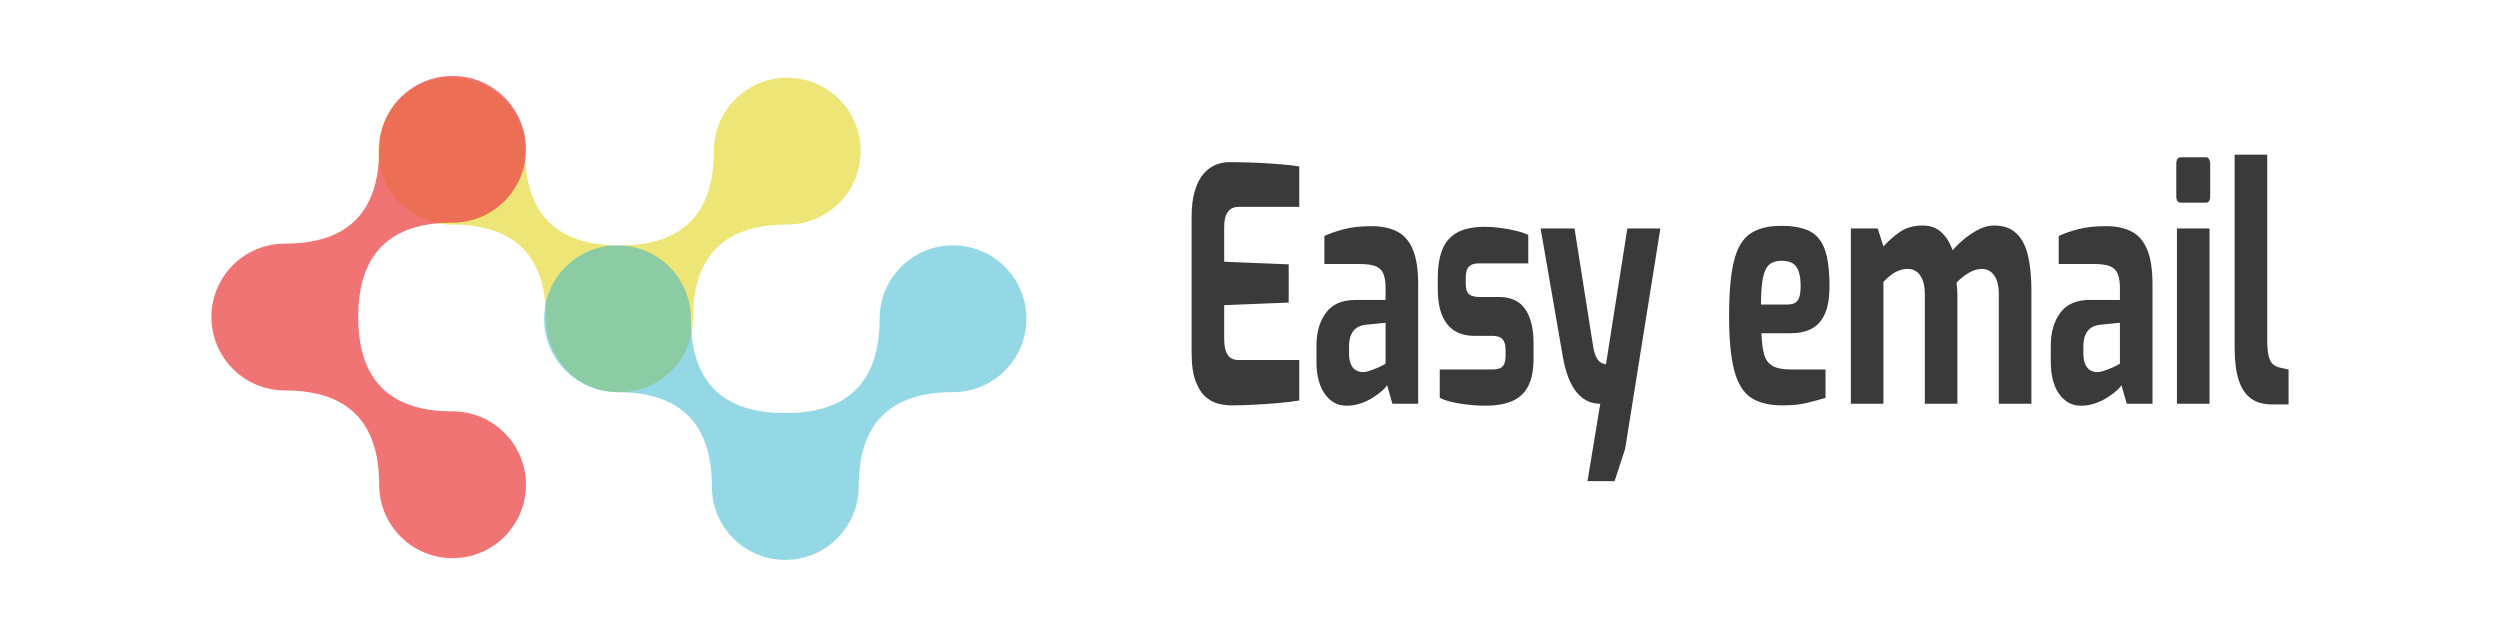
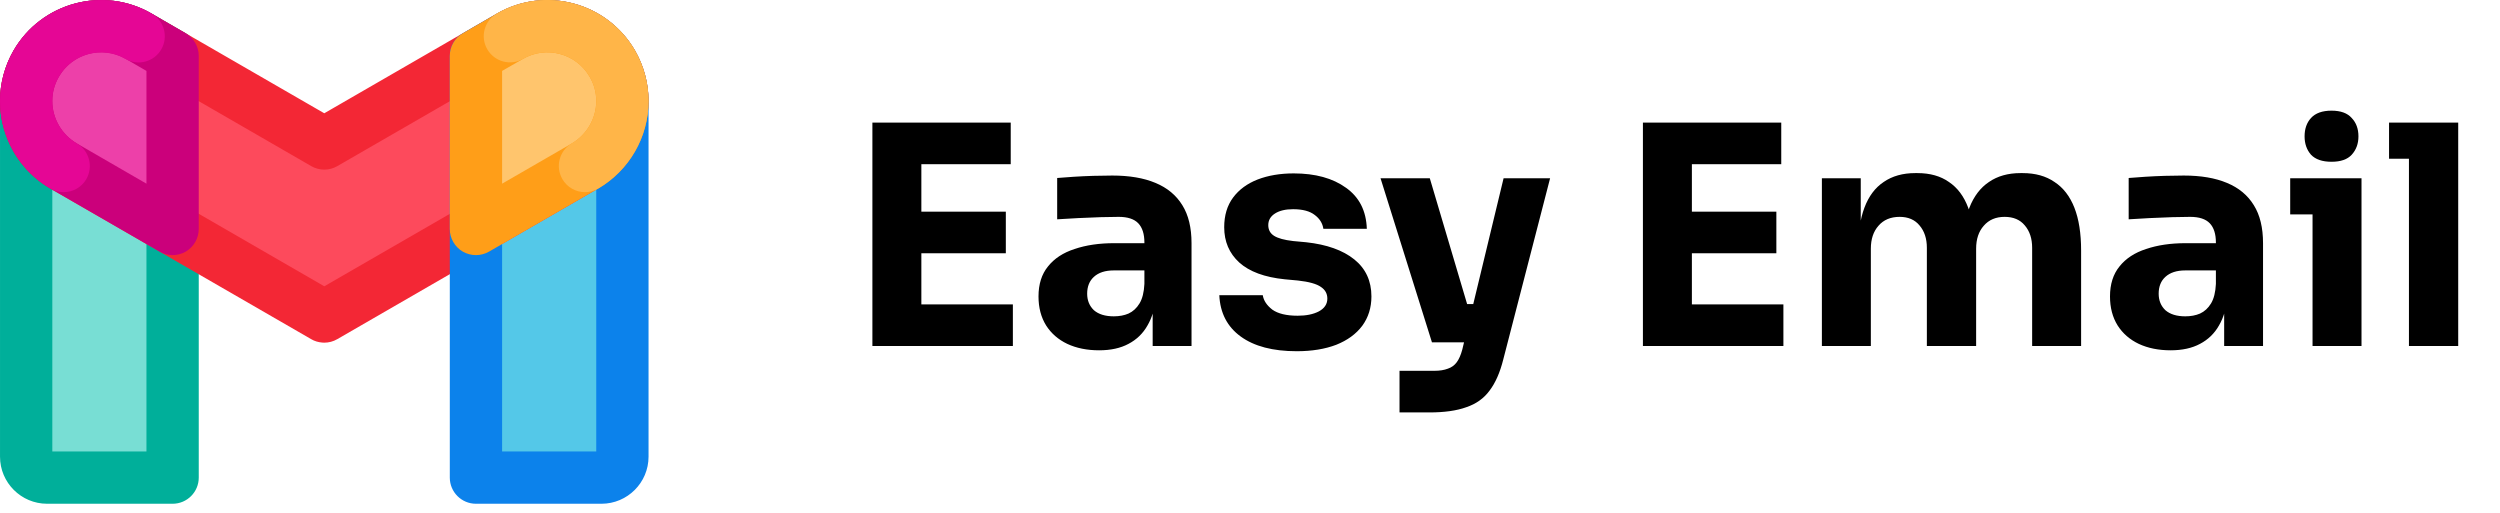
- <svg xmlns="http://www.w3.org/2000/svg" width="512" height="130" style="overflow: visible;" viewBox="0 0 512 130" data-svgdocument="" id="_ZDpcmLMIRLgQVdtGhTZ8N" class="fl-svgdocument" x="0" y="0" overflow="hidden" data-bbox="55.25991189427299 206.43782475012623 425.4008083626987 99.12435049974758">
-   <defs id="_SfvkcsrzYAh59GvjCf_-V" transform="matrix(0.9800928, 0, 0, 0.9800928, 8.276779, 29.06044)" data-uid="o_f22fhifm9_6">
-     <linearGradient id="o_f22fhifm9_3" x1="0" y1="0.5" x2="1" y2="0.5" data-uid="o_f22fhifm9_7">
-       <stop id="_SfmwBAhnrX5y_-xItFJFX" offset="0%" stop-color="rgb(51, 181, 204)" stop-opacity="0.53" data-uid="o_f22fhifm9_8" />
-       <stop id="_uppgOmvJmiJ5sG12km2jn" offset="100%" stop-color="rgb(51, 181, 204)" stop-opacity="0.53" data-uid="o_f22fhifm9_9" />
-     </linearGradient>
-     <linearGradient id="o_f22fhifm9_4" x1="0" y1="0.5" x2="1" y2="0.5" data-uid="o_f22fhifm9_10">
-       <stop id="_tbIwmNj3oWPFS3gGTbofb" offset="0%" stop-color="rgb(236, 76, 76)" stop-opacity="0.77" data-uid="o_f22fhifm9_11" />
-       <stop id="_5yPsjphs6SDntc8qzGDFK" offset="100%" stop-color="rgb(236, 76, 76)" stop-opacity="0.77" data-uid="o_f22fhifm9_12" />
-     </linearGradient>
-   </defs>
-   <g id="_bh4yFSGXvCIksWryRUBfh" transform="matrix(1.084507, 0, 0, 1.084507, -153.7045, -166.4818)" data-uid="o_f22fhifm9_13">
-     <path id="_lFHLCIm9jrAhMzvb5TT7Q" fill-rule="evenodd" clip-rule="evenodd" d="M73.232 28.96c-5.631 0-10.194 4.567-10.194 10.197   c0 8.74-4.368 13.108-13.11 13.108c-8.737 0-13.111-4.369-13.111-13.108c0-5.63-4.563-10.197-10.194-10.197   s-10.194 4.567-10.194 10.197c0 5.631 4.563 10.198 10.194 10.198c8.742 0 13.111 4.369 13.111 13.111   c0 5.631 4.563 10.194 10.195 10.194c5.63 0 10.2-4.563 10.2-10.194c0-8.742 4.368-13.111 13.104-13.111   c5.637 0 10.2-4.567 10.2-10.198C83.433 33.527 78.869 28.96 73.232 28.96z" fill="#ede576" transform="matrix(1.359221, 0, 0, 1.359221, 190.8471, 128.8257)" data-uid="o_f22fhifm9_14" />
-     <path id="_1NJrTZPTBjGBjdtSlhx8M" fill-rule="evenodd" clip-rule="evenodd" d="M73.232 28.96c-5.631 0-10.194 4.567-10.194 10.197   c0 8.74-4.368 13.108-13.11 13.108c-8.737 0-13.111-4.369-13.111-13.108c0-5.63-4.563-10.197-10.194-10.197   s-10.194 4.567-10.194 10.197c0 5.631 4.563 10.198 10.194 10.198c8.742 0 13.111 4.369 13.111 13.111   c0 5.631 4.563 10.194 10.195 10.194c5.63 0 10.2-4.563 10.2-10.194c0-8.742 4.368-13.111 13.104-13.111   c5.637 0 10.2-4.567 10.2-10.198C83.433 33.527 78.869 28.96 73.232 28.96z" fill="url(#o_f22fhifm9_3)" transform="matrix(1.359221, 0, 0, 1.359221, 222.1511, 160.4799)" data-uid="o_f22fhifm9_15" />
-     <path id="_Xzmaaa6FYpgU9qEdtVcin" fill-rule="evenodd" clip-rule="evenodd" d="M73.232 28.96c-5.631 0-10.194 4.567-10.194 10.197   c0 8.74-4.368 13.108-13.11 13.108c-8.737 0-13.111-4.369-13.111-13.108c0-5.63-4.563-10.197-10.194-10.197   s-10.194 4.567-10.194 10.197c0 5.631 4.563 10.198 10.194 10.198c8.742 0 13.111 4.369 13.111 13.111   c0 5.631 4.563 10.194 10.195 10.194c5.63 0 10.2-4.563 10.2-10.194c0-8.742 4.368-13.111 13.104-13.111   c5.637 0 10.2-4.567 10.2-10.198C83.433 33.527 78.869 28.96 73.232 28.96z" fill="url(#o_f22fhifm9_4)" transform="matrix(0, 1.359221, -1.359221, 0, 280.4142, 145.5098)" data-uid="o_f22fhifm9_16" />
-   </g>
-   <path text="Easy email" text-anchor="middle" font-size="100" letter-spacing="0" side="left" offset="0.5" dx="0" dy="0" space="preserve" href="" font-family="Exo" font-scale="contain" transform="matrix(0.4509448, 0, 0, 0.6685908, 355.175, 82.68842)" x="0" y="0" fill="#3a3a3a" data-fl-textpath="" id="_nGJWNybCRTxZiPxyJCFCo" font-weight="700" font-style="normal" data-uid="o_f22fhifm9_17" d="M-228.45 0.5L-228.45 0.5Q-230.85 0.5 -233.95 0.05Q-237.05-0.4 -239.9-2Q-242.75-3.6 -244.6-6.85Q-246.45-10.1 -246.45-15.8L-246.45-15.8L-246.45-57.1Q-246.45-62 -244.95-65.3Q-243.45-68.6 -240.95-70.5Q-238.45-72.4 -235.45-73.2Q-232.45-74 -229.55-74L-229.55-74Q-222.05-74 -216.3-73.8Q-210.55-73.6 -205.95-73.35Q-201.35-73.1 -197.55-72.7L-197.55-72.7L-197.55-60.3L-225.15-60.3Q-228.25-60.3 -229.95-58.8Q-231.65-57.3 -231.65-54.2L-231.65-54.2L-231.65-43.5L-202.35-42.7L-202.35-31L-231.65-30.2L-231.65-20Q-231.65-17.4 -230.8-15.95Q-229.95-14.5 -228.5-13.95Q-227.05-13.4 -225.45-13.4L-225.45-13.4L-197.55-13.4L-197.55-1Q-201.95-0.5 -207.3-0.2Q-212.65 0.1 -218.1 0.3Q-223.55 0.5 -228.45 0.5ZM-176.05 0.6L-176.05 0.6Q-182.15 0.6 -185.95-3Q-189.75-6.6 -189.75-13L-189.75-13L-189.75-17.8Q-189.75-23.9 -185.45-27.85Q-181.15-31.8 -172.05-31.8L-172.05-31.8L-158.35-31.8L-158.35-35.5Q-158.35-38 -159.25-39.65Q-160.15-41.3 -162.6-42.05Q-165.05-42.8 -170.05-42.8L-170.05-42.8L-186.15-42.8L-186.15-51.4Q-182.25-52.6 -177.1-53.5Q-171.95-54.4 -164.65-54.4L-164.65-54.4Q-157.95-54.4 -153.2-52.8Q-148.45-51.2 -146-47.3Q-143.55-43.4 -143.55-36.5L-143.55-36.5L-143.55 0L-155.25 0L-157.65-5.7Q-158.35-4.9 -160.05-3.9Q-161.75-2.9 -164.2-1.85Q-166.65-0.8 -169.7-0.1Q-172.75 0.6 -176.05 0.6ZM-168.55-9.7L-168.55-9.7Q-167.55-9.7 -166.3-9.95Q-165.05-10.2 -163.7-10.55Q-162.35-10.9 -161.2-11.25Q-160.05-11.6 -159.3-11.9Q-158.55-12.2 -158.35-12.3L-158.35-12.3L-158.35-24.8L-167.35-24.2Q-171.25-23.9 -173.1-22.2Q-174.95-20.5 -174.95-17.6L-174.95-17.6L-174.95-15.4Q-174.95-13.4 -174.1-12.1Q-173.25-10.8 -171.8-10.25Q-170.35-9.7 -168.55-9.7ZM-112.95 0.6L-112.95 0.6Q-115.45 0.6 -118.35 0.45Q-121.25 0.3 -124.15 0Q-127.05-0.3 -129.55-0.75Q-132.05-1.2 -133.75-1.8L-133.75-1.8L-133.75-10.5L-109.95-10.5Q-107.85-10.5 -106.5-10.85Q-105.15-11.2 -104.5-12.15Q-103.85-13.1 -103.85-14.9L-103.85-14.9L-103.85-16.6Q-103.85-18.6 -105.15-19.7Q-106.45-20.8 -109.95-20.8L-109.95-20.8L-118.35-20.8Q-122.95-20.8 -126.65-22.2Q-130.35-23.6 -132.5-26.8Q-134.65-30 -134.65-35.4L-134.65-35.4L-134.65-38.5Q-134.65-43.6 -132.65-47.1Q-130.65-50.6 -125.95-52.4Q-121.25-54.2 -113.05-54.2L-113.05-54.2Q-109.75-54.2 -106-53.85Q-102.25-53.5 -98.9-52.95Q-95.55-52.4 -93.55-51.7L-93.55-51.7L-93.55-43L-116.05-43Q-118.95-43 -120.45-42.05Q-121.95-41.1 -121.95-38.5L-121.95-38.5L-121.95-36.9Q-121.95-35.1 -121.25-34.25Q-120.55-33.4 -119.1-33.05Q-117.65-32.7 -115.45-32.7L-115.45-32.7L-106.85-32.7Q-98.65-32.7 -94.9-28.95Q-91.15-25.2 -91.15-18.6L-91.15-18.6L-91.15-13.8Q-91.15-8.4 -93.7-5.25Q-96.25-2.1 -101.1-0.75Q-105.95 0.6 -112.95 0.6ZM-54.35 23.7L-66.65 23.7L-60.85 0Q-65.35 0 -68.75-1.7Q-72.15-3.4 -74.4-6.55Q-76.65-9.7 -77.85-14.4L-77.85-14.4L-87.95-53.7L-72.55-53.7L-64.05-17.4Q-63.55-15.5 -62.75-14.4Q-61.95-13.3 -61.05-12.85Q-60.15-12.4 -59.4-12.25Q-58.65-12.1 -58.25-12.1L-58.25-12.1L-48.55-53.7L-33.55-53.7L-49.55 13.8L-54.35 23.7ZM 21.85 0.5L 21.85 0.5Q 12.95 0.5  7.65-1.85Q 2.35-4.2 -2.7533531010703882e-14-10.2Q-2.35-16.2 -2.35-26.8L-2.35-26.8Q-2.35-37.7 -0.15-43.7Q 2.05-49.7  7.25-52.1Q 12.45-54.5  21.35-54.5L 21.35-54.5Q 29.35-54.5  34.15-52.9Q 38.95-51.3  41.1-47.3Q 43.25-43.3  43.25-36L 43.25-36Q 43.25-30.6  41.1-27.45Q 38.95-24.3  35.05-22.95Q 31.15-21.6  25.85-21.6L 25.85-21.6L 12.35-21.6Q 12.55-17.5  13.6-15.05Q 14.65-12.6  17.5-11.55Q 20.35-10.5  25.75-10.5L 25.75-10.5L 41.45-10.5L 41.45-1.8Q 37.55-1  32.9-0.25Q 28.25 0.5  21.85 0.5ZM 12.15-30.4L 12.15-30.4L 24.35-30.4Q 27.35-30.4  28.75-31.6Q 30.15-32.8  30.15-35.9L 30.15-35.9Q 30.15-38.8  29.25-40.55Q 28.35-42.3  26.45-43.05Q 24.55-43.8  21.35-43.8L 21.35-43.8Q 17.95-43.8  15.95-42.65Q 13.95-41.5  13.05-38.6Q 12.15-35.7  12.15-30.4ZM 67.75 0L 52.95 0L 52.95-53.7L 65.15-53.7L 67.75-48.2Q 71.25-50.8  75.4-52.7Q 79.55-54.6  85.65-54.6L 85.65-54.6Q 90.75-54.6  94.1-52.5Q 97.45-50.4  99.15-47L 99.15-47Q 101.45-48.8  104.5-50.5Q 107.55-52.2  111.05-53.4Q 114.55-54.6  117.95-54.6L 117.95-54.6Q 124.45-54.6  128.2-52.15Q 131.95-49.7  133.45-45.25Q 134.95-40.8  134.95-34.8L 134.95-34.8L 134.95 0L 120.15 0L 120.15-33.5Q 120.15-36.1  119.2-37.8Q 118.25-39.5  116.55-40.4Q 114.85-41.3  112.45-41.3L 112.45-41.3Q 109.45-41.3  106.4-40.05Q 103.35-38.8  100.95-37.1L 100.95-37.1Q 101.15-36.1  101.25-35.15Q 101.35-34.2  101.35-33.2L 101.35-33.2L 101.35 0L 86.55 0L 86.55-33.5Q 86.55-36.1  85.6-37.8Q 84.65-39.5  82.95-40.4Q 81.25-41.3  78.85-41.3L 78.85-41.3Q 76.75-41.3  74.8-40.8Q 72.85-40.3  71.1-39.4Q 69.35-38.5  67.75-37.3L 67.75-37.3L 67.75 0ZM 157.45 0.6L 157.45 0.6Q 151.35 0.6  147.55-3Q 143.75-6.6  143.75-13L 143.75-13L 143.75-17.8Q 143.75-23.9  148.05-27.85Q 152.35-31.8  161.45-31.8L 161.45-31.8L 175.15-31.8L 175.15-35.5Q 175.15-38  174.25-39.65Q 173.35-41.3  170.9-42.05Q 168.45-42.8  163.45-42.8L 163.45-42.8L 147.35-42.8L 147.35-51.4Q 151.25-52.6  156.4-53.5Q 161.55-54.4  168.85-54.4L 168.85-54.4Q 175.55-54.4  180.3-52.8Q 185.05-51.2  187.5-47.3Q 189.95-43.4  189.95-36.5L 189.95-36.5L 189.95 0L 178.25 0L 175.85-5.7Q 175.15-4.9  173.45-3.9Q 171.75-2.9  169.3-1.85Q 166.85-0.8  163.8-0.1Q 160.75 0.6  157.45 0.6ZM 164.95-9.7L 164.95-9.7Q 165.95-9.7  167.2-9.95Q 168.45-10.2  169.8-10.55Q 171.15-10.9  172.3-11.25Q 173.45-11.6  174.2-11.9Q 174.95-12.2  175.15-12.3L 175.15-12.3L 175.15-24.8L 166.15-24.2Q 162.25-23.9  160.4-22.2Q 158.55-20.5  158.55-17.6L 158.55-17.6L 158.55-15.4Q 158.55-13.4  159.4-12.1Q 160.25-10.8  161.7-10.25Q 163.15-9.7  164.95-9.7ZM 214.25-61.6L 202.85-61.6Q 200.75-61.6  200.75-63.6L 200.75-63.6L 200.75-73.4Q 200.75-75.5  202.85-75.5L 202.85-75.5L 214.25-75.5Q 215.15-75.5  215.65-74.9Q 216.15-74.3  216.15-73.4L 216.15-73.4L 216.15-63.6Q 216.15-61.6  214.25-61.6L 214.25-61.6ZM 215.85 0L 201.05 0L 201.05-53.7L 215.85-53.7L 215.85 0ZM 251.75 0.2L 244.05 0.2Q 238.35 0.2  234.6-1.65Q 230.85-3.5  229.05-7.35Q 227.25-11.2  227.25-17.3L 227.25-17.3L 227.25-76.3L 242.05-76.3L 242.05-19.5Q 242.05-16.5  242.65-14.75Q 243.25-13  244.5-12.2Q 245.75-11.4  247.65-11.1L 247.65-11.1L 251.75-10.5L 251.75 0.2Z" />
+ <svg xmlns="http://www.w3.org/2000/svg" width="239" height="49" viewBox="0 0 239 49" fill="none">
+   <path d="M16.501 5.339V45.659H4.501C3.401 45.659 2.501 44.759 2.501 43.659V9.659C2.501 8.439 2.811 7.219 3.461 6.089C5.441 2.659 9.821 1.479 13.251 3.459L16.501 5.339Z" fill="#78DED4" />
+   <path d="M16.501 48.159H4.501C2.021 48.159 0.001 46.139 0.001 43.659V9.659C0.001 7.979 0.451 6.309 1.291 4.839C3.961 0.219 9.891 -1.371 14.501 1.299L17.751 3.179C18.521 3.629 19.001 4.449 19.001 5.339V45.659C19.001 47.039 17.881 48.159 16.501 48.159ZM5.001 43.159H14.001V6.779L12.001 5.619C10.921 4.999 9.661 4.829 8.461 5.159C7.261 5.479 6.251 6.259 5.621 7.339C5.211 8.059 5.001 8.839 5.001 9.659V43.159Z" fill="#00AF9A" />
+   <path d="M45.501 5.339V45.659H57.501C58.601 45.659 59.501 44.759 59.501 43.659V9.659C59.501 8.439 59.191 7.219 58.541 6.089C56.561 2.659 52.181 1.479 48.751 3.459L45.501 5.339Z" fill="#54C8E8" />
+   <path d="M58.541 6.089C56.561 2.659 52.181 1.489 48.751 3.469L31.001 13.709L13.251 3.459C9.821 1.479 5.441 2.659 3.461 6.079C1.481 9.509 2.661 13.889 6.081 15.869L31.001 30.259L55.911 15.879C59.341 13.899 60.521 9.509 58.541 6.089Z" fill="#FD4A5C" />
+   <path d="M31.001 32.759C30.931 32.759 30.871 32.759 30.801 32.749C30.441 32.719 30.071 32.619 29.741 32.419L4.831 18.039C0.211 15.379 -1.369 9.449 1.291 4.839C3.951 0.229 9.881 -1.361 14.491 1.299L31.001 10.829L47.501 1.299C49.731 0.009 52.341 -0.331 54.831 0.329C57.321 0.999 59.411 2.599 60.701 4.829C61.991 7.059 62.331 9.669 61.671 12.159C61.011 14.649 59.401 16.739 57.171 18.029L32.251 32.419C31.861 32.649 31.431 32.759 31.001 32.759ZM9.671 4.999C8.061 4.999 6.481 5.839 5.621 7.329C4.331 9.559 5.101 12.419 7.331 13.699L31.001 27.369L54.671 13.709C55.751 13.089 56.521 12.079 56.841 10.879C57.161 9.679 57.001 8.419 56.371 7.339C55.741 6.259 54.741 5.489 53.541 5.169C52.341 4.849 51.081 5.009 50.001 5.639L32.251 15.879C31.481 16.329 30.521 16.329 29.751 15.879L12.001 5.629C11.261 5.209 10.461 4.999 9.671 4.999Z" fill="#F32735" />
+   <path d="M16.501 5.339V21.889L6.081 15.869C3.791 14.539 2.501 12.129 2.501 9.659C2.501 8.439 2.811 7.219 3.461 6.089C5.441 2.659 9.821 1.479 13.251 3.459L16.501 5.339Z" fill="#ED40A9" />
+   <path d="M16.501 5.339V21.889L6.081 15.869C3.791 14.539 2.501 12.129 2.501 9.659C2.501 8.439 2.811 7.219 3.461 6.089C5.441 2.659 9.821 1.479 13.251 3.459L16.501 5.339Z" fill="#ED40A9" />
+   <path d="M16.501 24.389C16.071 24.389 15.641 24.279 15.251 24.049L4.831 18.039C1.851 16.299 0.001 13.099 0.001 9.659C0.001 7.979 0.451 6.309 1.291 4.839C3.961 0.219 9.891 -1.371 14.501 1.299L17.751 3.179C18.521 3.629 19.001 4.449 19.001 5.339V21.889C19.001 22.779 18.521 23.609 17.751 24.059C17.361 24.279 16.931 24.389 16.501 24.389ZM9.681 4.999C8.061 4.999 6.491 5.839 5.631 7.339C5.211 8.059 5.001 8.839 5.001 9.659C5.001 11.319 5.901 12.869 7.341 13.709L14.001 17.559V6.779L12.001 5.619C11.271 5.199 10.471 4.999 9.681 4.999Z" fill="#CB007B" />
+   <path d="M6.081 18.369C5.651 18.369 5.221 18.259 4.831 18.029C1.851 16.299 0.001 13.099 0.001 9.659C0.001 7.979 0.451 6.309 1.291 4.839C3.961 0.219 9.891 -1.371 14.501 1.299C15.701 1.989 16.111 3.519 15.421 4.719C14.731 5.909 13.201 6.329 12.001 5.639C9.771 4.349 6.911 5.119 5.621 7.349C5.211 8.059 5.001 8.839 5.001 9.659C5.001 11.319 5.901 12.869 7.341 13.709C8.531 14.399 8.941 15.929 8.251 17.129C7.781 17.929 6.941 18.369 6.081 18.369Z" fill="#E50695" />
+   <path d="M57.501 48.159H45.501C44.121 48.159 43.001 47.039 43.001 45.659V5.339C43.001 4.449 43.481 3.619 44.251 3.179L47.501 1.299C52.121 -1.361 58.041 0.219 60.711 4.839C61.551 6.309 62.001 7.979 62.001 9.659V43.659C62.001 46.139 59.981 48.159 57.501 48.159ZM48.001 43.159H57.001V9.659C57.001 8.839 56.791 8.059 56.371 7.339C55.081 5.109 52.221 4.339 50.001 5.629L48.001 6.789V43.159Z" fill="#0C82EB" />
+   <path d="M59.501 9.659C59.501 12.129 58.211 14.539 55.921 15.869L45.501 21.889V5.339L48.751 3.459C52.181 1.479 56.561 2.659 58.541 6.089C59.191 7.219 59.501 8.439 59.501 9.659Z" fill="#FFC56D" />
+   <path d="M45.501 24.389C45.071 24.389 44.641 24.279 44.251 24.059C43.471 23.609 43.001 22.779 43.001 21.889V5.339C43.001 4.449 43.481 3.619 44.251 3.179L47.501 1.299C52.121 -1.361 58.041 0.219 60.711 4.839C61.551 6.309 62.001 7.979 62.001 9.659C62.001 13.099 60.151 16.299 57.181 18.029L46.761 24.049C46.361 24.279 45.931 24.389 45.501 24.389ZM48.001 6.779V17.559L54.671 13.709C56.101 12.869 57.001 11.319 57.001 9.659C57.001 8.839 56.791 8.059 56.371 7.339C55.081 5.109 52.221 4.339 50.001 5.629L48.001 6.779Z" fill="#FF9E18" />
+   <path d="M55.921 18.369C55.061 18.369 54.221 17.919 53.761 17.119C53.071 15.929 53.471 14.399 54.671 13.699C56.101 12.869 57.001 11.319 57.001 9.659C57.001 8.839 56.791 8.059 56.371 7.339C55.081 5.109 52.221 4.339 50.001 5.629C48.811 6.319 47.281 5.909 46.581 4.709C45.891 3.509 46.301 1.989 47.501 1.289C52.111 -1.371 58.041 0.219 60.711 4.829C61.551 6.309 62.001 7.979 62.001 9.659C62.001 13.099 60.151 16.299 57.181 18.029C56.781 18.259 56.351 18.369 55.921 18.369Z" fill="#FFB548" />
+   <path d="M83.401 33.079V11.72H88.082V33.079H83.401ZM87.497 33.079V29.1H96.831V33.079H87.497ZM87.497 24.214V20.234H96.157V24.214H87.497ZM87.497 15.699V11.72H96.626V15.699H87.497ZM110.195 33.079V28.339H109.405V23.19C109.405 22.37 109.21 21.756 108.819 21.346C108.429 20.937 107.805 20.732 106.947 20.732C106.518 20.732 105.952 20.742 105.25 20.761C104.548 20.781 103.826 20.81 103.085 20.849C102.343 20.888 101.67 20.927 101.066 20.966V17.016C101.514 16.977 102.041 16.938 102.646 16.899C103.25 16.86 103.875 16.831 104.518 16.811C105.162 16.792 105.767 16.782 106.332 16.782C107.971 16.782 109.346 17.016 110.458 17.484C111.589 17.952 112.448 18.664 113.033 19.62C113.618 20.556 113.91 21.766 113.91 23.248V33.079H110.195ZM105.074 33.489C103.923 33.489 102.909 33.284 102.031 32.874C101.173 32.465 100.5 31.88 100.012 31.119C99.525 30.338 99.281 29.412 99.281 28.339C99.281 27.169 99.583 26.213 100.188 25.472C100.793 24.711 101.641 24.155 102.734 23.804C103.826 23.433 105.084 23.248 106.508 23.248H109.931V25.852H106.479C105.659 25.852 105.025 26.057 104.577 26.467C104.148 26.857 103.933 27.393 103.933 28.076C103.933 28.72 104.148 29.246 104.577 29.656C105.025 30.046 105.659 30.241 106.479 30.241C107.005 30.241 107.473 30.153 107.883 29.978C108.312 29.783 108.663 29.461 108.936 29.012C109.21 28.564 109.366 27.939 109.405 27.14L110.516 28.31C110.419 29.422 110.146 30.358 109.697 31.119C109.268 31.88 108.663 32.465 107.883 32.874C107.122 33.284 106.186 33.489 105.074 33.489ZM123.968 33.577C121.686 33.577 119.901 33.108 118.614 32.172C117.326 31.236 116.644 29.919 116.566 28.222H120.721C120.799 28.729 121.101 29.188 121.628 29.597C122.174 29.987 122.983 30.183 124.056 30.183C124.875 30.183 125.548 30.046 126.075 29.773C126.621 29.48 126.894 29.071 126.894 28.544C126.894 28.076 126.689 27.705 126.28 27.432C125.87 27.14 125.139 26.935 124.085 26.818L122.827 26.701C120.896 26.506 119.443 25.969 118.468 25.091C117.512 24.214 117.034 23.092 117.034 21.727C117.034 20.595 117.317 19.649 117.882 18.889C118.448 18.128 119.228 17.552 120.223 17.162C121.237 16.772 122.388 16.577 123.676 16.577C125.743 16.577 127.411 17.035 128.679 17.952C129.947 18.849 130.61 20.156 130.669 21.873H126.514C126.436 21.346 126.163 20.907 125.695 20.556C125.226 20.186 124.534 20 123.617 20C122.895 20 122.32 20.137 121.891 20.41C121.462 20.683 121.247 21.054 121.247 21.522C121.247 21.97 121.433 22.312 121.803 22.546C122.174 22.78 122.778 22.946 123.617 23.043L124.875 23.16C126.845 23.375 128.377 23.921 129.469 24.799C130.561 25.677 131.108 26.857 131.108 28.339C131.108 29.412 130.815 30.348 130.23 31.148C129.645 31.928 128.816 32.533 127.743 32.962C126.67 33.372 125.412 33.577 123.968 33.577ZM133.794 39.428V35.449H137.129C137.636 35.449 138.065 35.381 138.417 35.244C138.768 35.127 139.051 34.922 139.265 34.63C139.48 34.337 139.655 33.937 139.792 33.43L143.742 17.045H148.189L143.712 34.367C143.4 35.615 142.961 36.61 142.396 37.351C141.85 38.092 141.108 38.619 140.172 38.931C139.255 39.263 138.085 39.428 136.661 39.428H133.794ZM138.826 32.728V29.071H142.22V32.728H138.826ZM136.895 32.728L131.98 17.045H136.69L141.342 32.728H136.895ZM157.063 33.079V11.72H161.744V33.079H157.063ZM161.159 33.079V29.1H170.493V33.079H161.159ZM161.159 24.214V20.234H169.82V24.214H161.159ZM161.159 15.699V11.72H170.288V15.699H161.159ZM174.172 33.079V17.045H177.888V23.95H177.624C177.624 22.312 177.829 20.946 178.239 19.854C178.649 18.762 179.263 17.942 180.082 17.396C180.901 16.831 181.906 16.548 183.096 16.548H183.301C184.51 16.548 185.515 16.831 186.314 17.396C187.134 17.942 187.748 18.762 188.158 19.854C188.587 20.946 188.801 22.312 188.801 23.95H187.66C187.66 22.312 187.865 20.946 188.275 19.854C188.704 18.762 189.328 17.942 190.147 17.396C190.967 16.831 191.971 16.548 193.161 16.548H193.366C194.575 16.548 195.59 16.831 196.409 17.396C197.248 17.942 197.881 18.762 198.311 19.854C198.74 20.946 198.954 22.312 198.954 23.95V33.079H194.273V23.687C194.273 22.809 194.039 22.097 193.571 21.551C193.122 21.005 192.478 20.732 191.64 20.732C190.801 20.732 190.138 21.015 189.65 21.58C189.162 22.127 188.918 22.858 188.918 23.775V33.079H184.208V23.687C184.208 22.809 183.974 22.097 183.506 21.551C183.057 21.005 182.423 20.732 181.604 20.732C180.745 20.732 180.072 21.015 179.585 21.58C179.097 22.127 178.853 22.858 178.853 23.775V33.079H174.172ZM212.63 33.079V28.339H211.84V23.19C211.84 22.37 211.645 21.756 211.255 21.346C210.865 20.937 210.24 20.732 209.382 20.732C208.953 20.732 208.387 20.742 207.685 20.761C206.983 20.781 206.261 20.81 205.52 20.849C204.779 20.888 204.106 20.927 203.501 20.966V17.016C203.95 16.977 204.476 16.938 205.081 16.899C205.686 16.86 206.31 16.831 206.954 16.811C207.597 16.792 208.202 16.782 208.768 16.782C210.406 16.782 211.781 17.016 212.893 17.484C214.025 17.952 214.883 18.664 215.468 19.62C216.053 20.556 216.346 21.766 216.346 23.248V33.079H212.63ZM207.51 33.489C206.359 33.489 205.344 33.284 204.467 32.874C203.608 32.465 202.935 31.88 202.448 31.119C201.96 30.338 201.716 29.412 201.716 28.339C201.716 27.169 202.019 26.213 202.623 25.472C203.228 24.711 204.077 24.155 205.169 23.804C206.261 23.433 207.519 23.248 208.943 23.248H212.367V25.852H208.914C208.095 25.852 207.461 26.057 207.012 26.467C206.583 26.857 206.369 27.393 206.369 28.076C206.369 28.72 206.583 29.246 207.012 29.656C207.461 30.046 208.095 30.241 208.914 30.241C209.441 30.241 209.909 30.153 210.319 29.978C210.748 29.783 211.099 29.461 211.372 29.012C211.645 28.564 211.801 27.939 211.84 27.14L212.952 28.31C212.854 29.422 212.581 30.358 212.133 31.119C211.703 31.88 211.099 32.465 210.319 32.874C209.558 33.284 208.621 33.489 207.51 33.489ZM221.079 33.079V17.045H225.76V33.079H221.079ZM218.943 20.498V17.045H225.76V20.498H218.943ZM222.893 15.465C222.015 15.465 221.361 15.241 220.932 14.792C220.523 14.324 220.318 13.739 220.318 13.037C220.318 12.315 220.523 11.73 220.932 11.281C221.361 10.813 222.015 10.579 222.893 10.579C223.77 10.579 224.414 10.813 224.824 11.281C225.253 11.73 225.467 12.315 225.467 13.037C225.467 13.739 225.253 14.324 224.824 14.792C224.414 15.241 223.77 15.465 222.893 15.465ZM230.295 33.079V11.72H235.005V33.079H230.295ZM228.393 15.173V11.72H235.005V15.173H228.393Z" fill="black" />
</svg>
